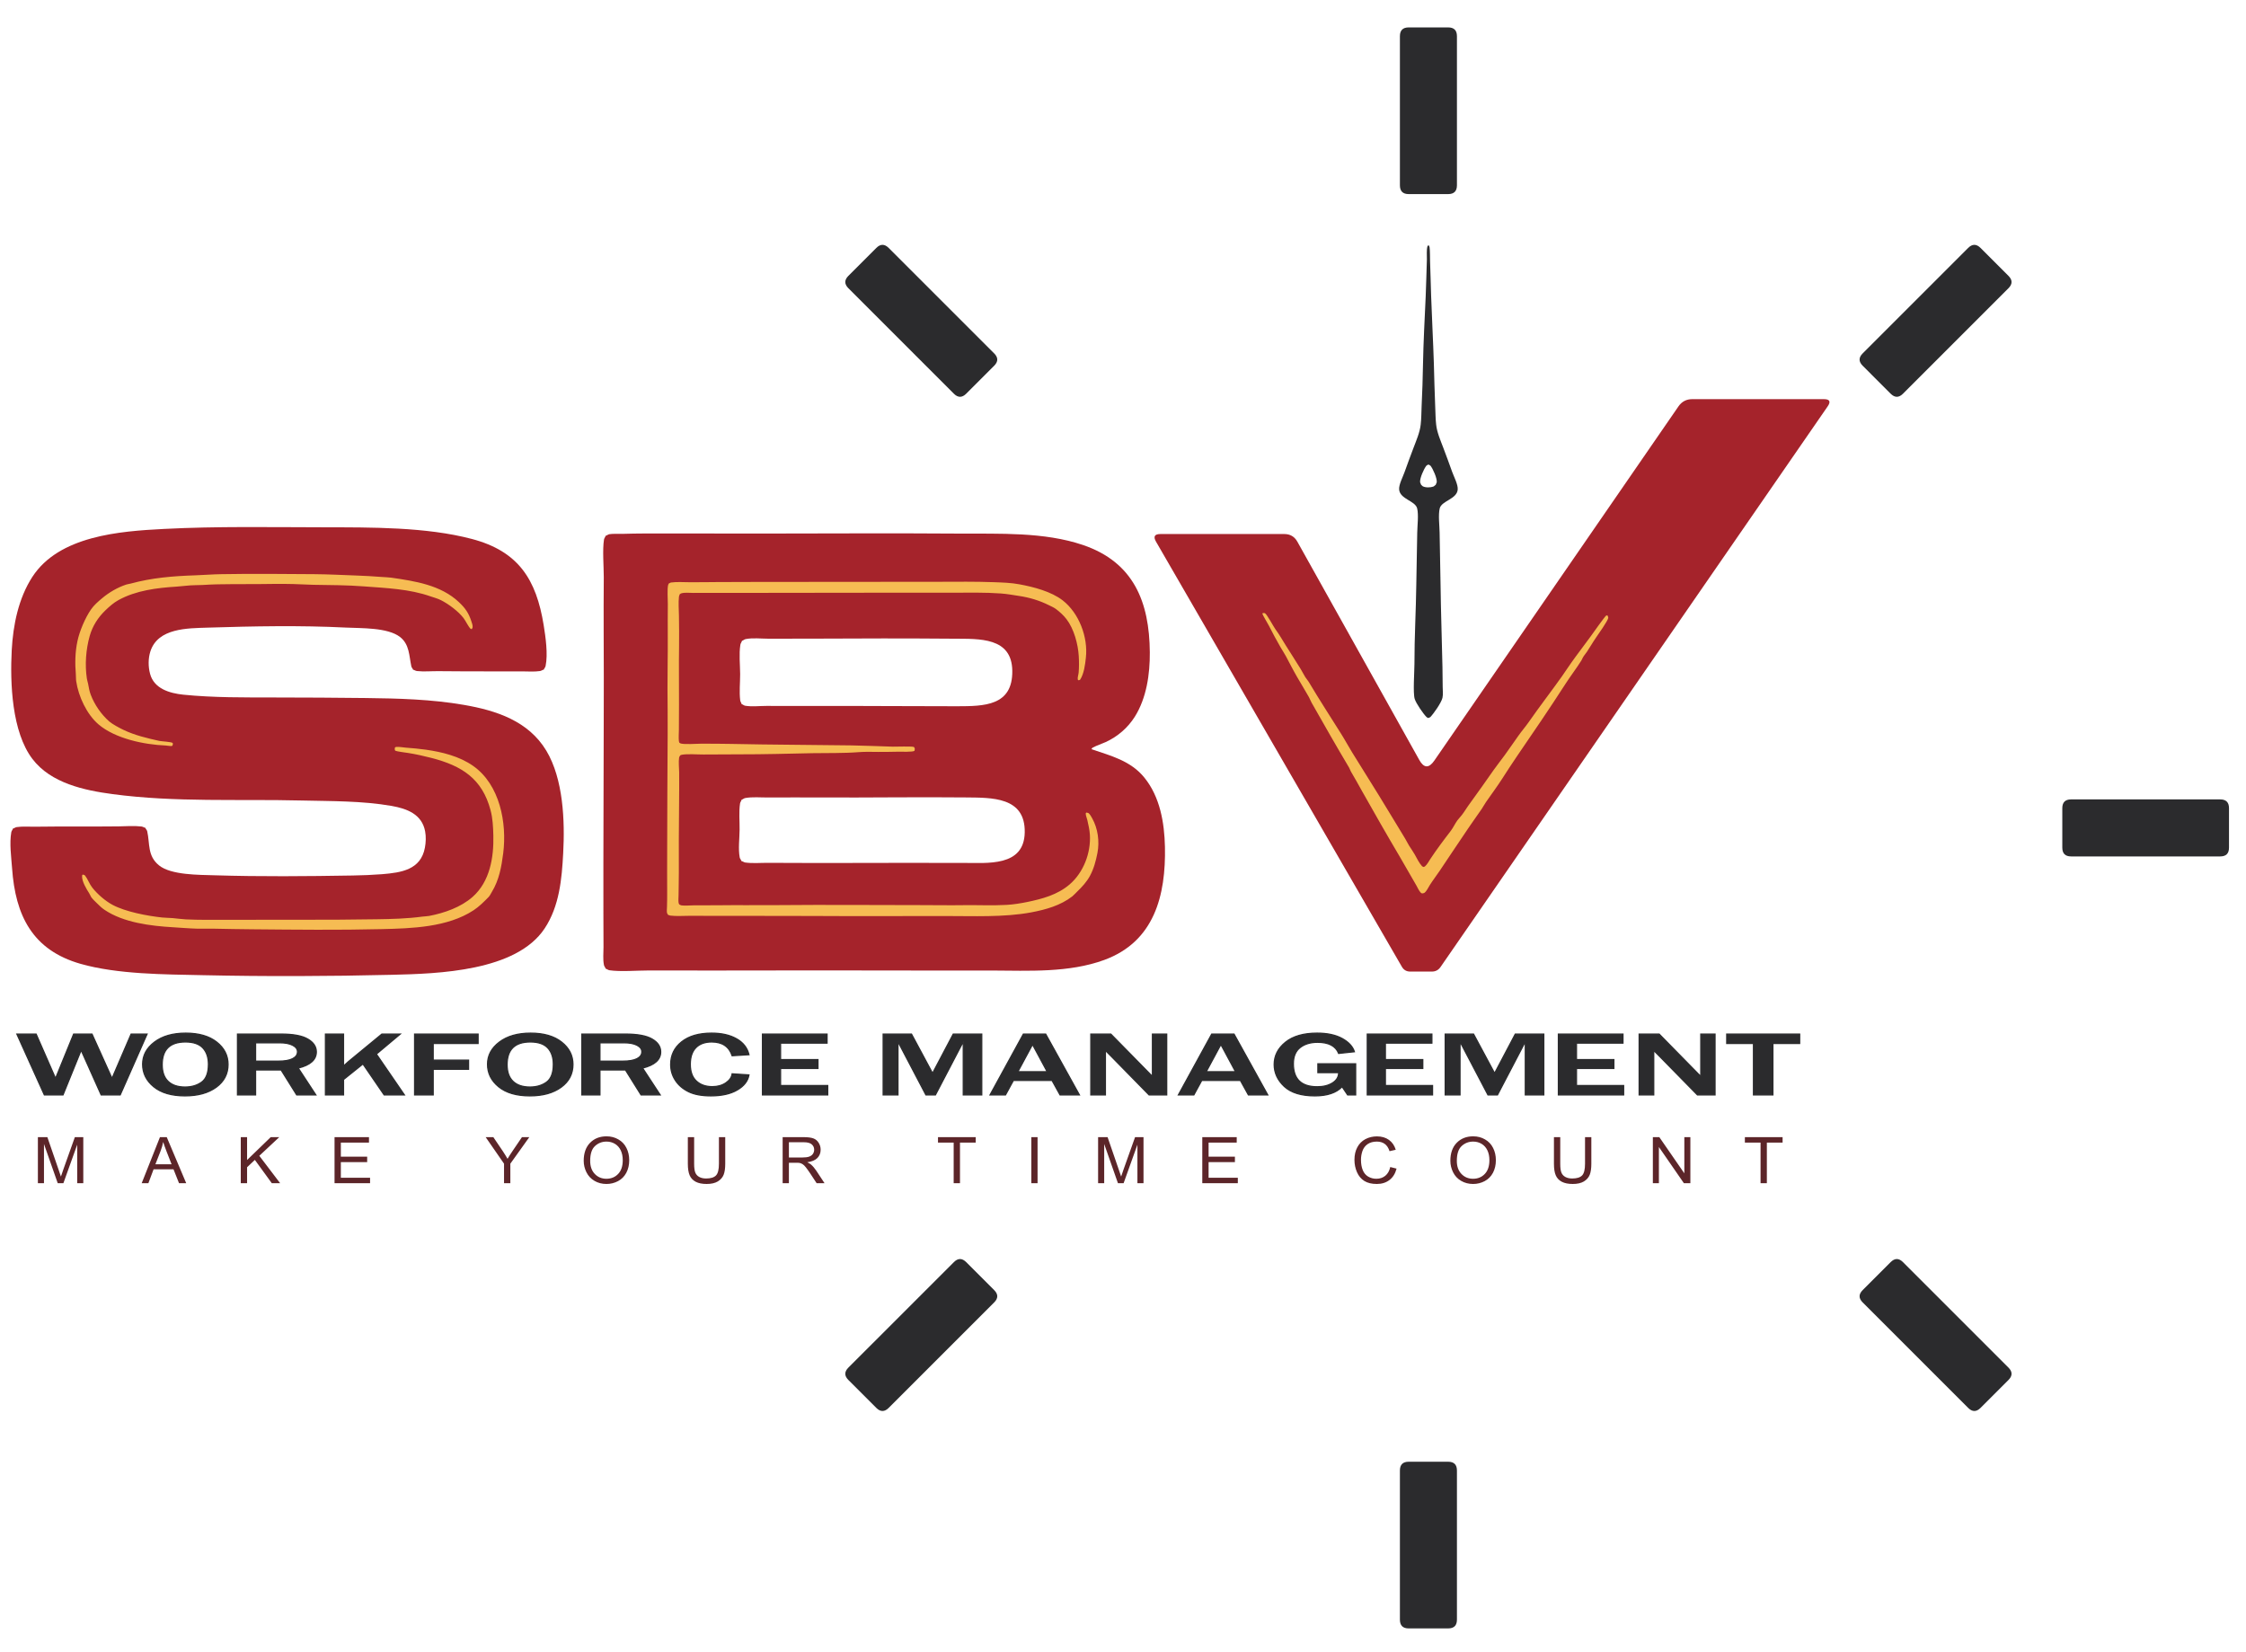
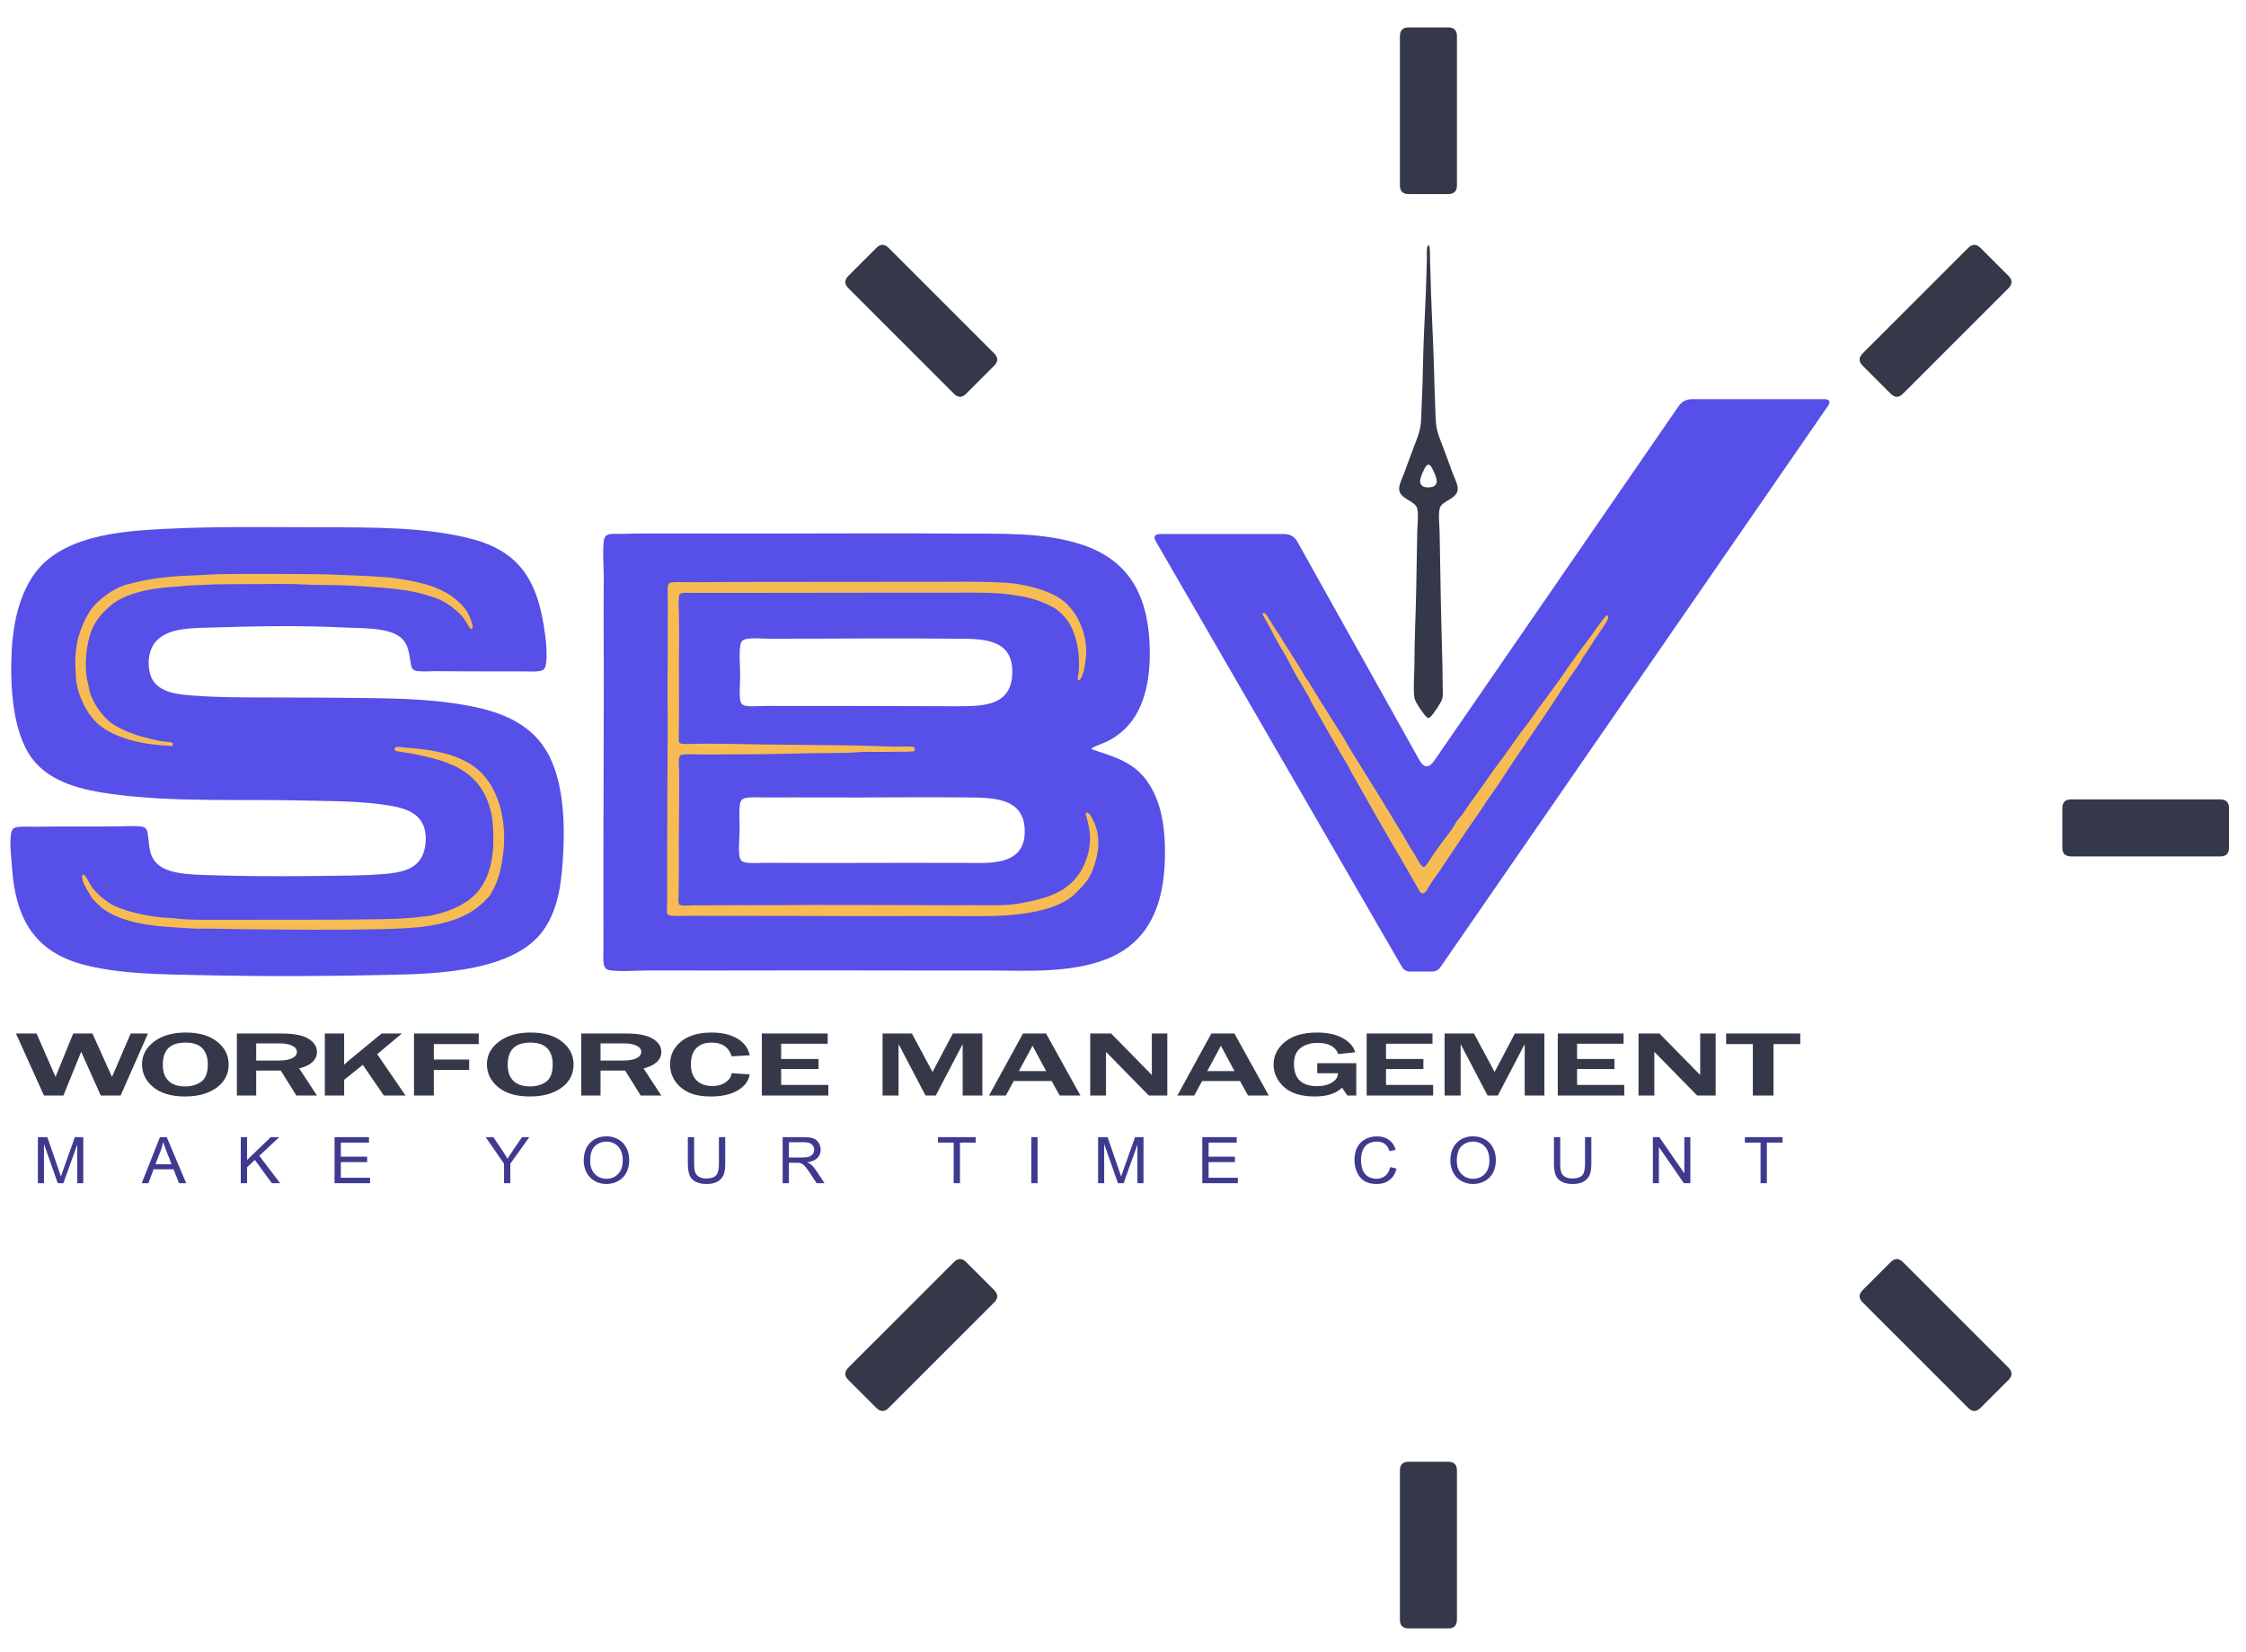
<svg xmlns="http://www.w3.org/2000/svg" viewBox="0 0 4096 3013" width="4096" height="3013" role="img" aria-label="SBV Workforce Management — Make Your Time Count">
-   <g id="clock-ticks" fill="#2B2B2D" fill-rule="evenodd">
+   <g id="clock-ticks" fill="#353849" fill-rule="evenodd">
    <path d="M2641,50L2569,50Q2553,50 2553,66L2553,338Q2553,354 2569,354L2641,354Q2657,354 2657,338L2657,66Q2657,50 2641,50Z" />
    <path d="M3662.8,503.1L3611.9,452.2Q3600.6,440.9 3589.3,452.2L3397,644.5Q3385.6,655.8 3397,667.1L3447.9,718Q3459.2,729.4 3470.5,718L3662.8,525.7Q3674.1,514.4 3662.8,503.1Z" />
    <path d="M4065,1546L4065,1474Q4065,1458 4049,1458L3777,1458Q3761,1458 3761,1474L3761,1546Q3761,1562 3777,1562L4049,1562Q4065,1562 4065,1546Z" />
    <path d="M3611.9,2567.8L3662.8,2516.9Q3674.1,2505.6 3662.8,2494.3L3470.5,2302Q3459.2,2290.6 3447.9,2302L3397,2352.9Q3385.6,2364.2 3397,2375.5L3589.3,2567.8Q3600.6,2579.1 3611.9,2567.8Z" />
    <path d="M2569,2970L2641,2970Q2657,2970 2657,2954L2657,2682Q2657,2666 2641,2666L2569,2666Q2553,2666 2553,2682L2553,2954Q2553,2970 2569,2970Z" />
    <path d="M1547.2,2516.9L1598.1,2567.8Q1609.4,2579.1 1620.7,2567.8L1813,2375.5Q1824.4,2364.2 1813,2352.9L1762.1,2302Q1750.8,2290.6 1739.5,2302L1547.2,2494.3Q1535.9,2505.6 1547.2,2516.9Z" />
    <path d="M1598.1,452.2L1547.2,503.1Q1535.9,514.4 1547.2,525.7L1739.5,718Q1750.8,729.4 1762.1,718L1813,667.1Q1824.4,655.8 1813,644.5L1620.7,452.2Q1609.4,440.9 1598.1,452.2Z" />
  </g>
-   <g id="clock-hand" fill="#2B2B2D" fill-rule="evenodd">
+   <g id="clock-hand" fill="#353849" fill-rule="evenodd">
    <path d="M2604.3,1309.6C2603.6,1308.8 2602.4,1308.6 2601.6,1307.9C2595.4,1301.6 2582.6,1283.1 2580,1274.8C2576.6,1264.2 2579.5,1224.7 2579.5,1211C2579.4,1162.4 2582.3,1113.8 2582.9,1065.2C2583.3,1033.9 2584.2,1002.6 2584.6,971.3C2584.8,958.5 2587.3,939.3 2584.5,927.4C2581.2,913.3 2553.3,910.6 2551.6,893C2550.7,884.1 2558.5,869.6 2561.5,861C2566.8,846 2572.4,831.1 2578,816.3C2583,803 2589.3,788.7 2590.9,774.5C2592.2,763.3 2592.1,751.8 2592.6,740.6C2593.9,715.3 2594.6,690 2595.1,664.7C2595.9,623.4 2598.1,582.1 2600,540.9C2601.1,518.3 2601.3,495.6 2602.2,473C2602.4,465.5 2601.3,456.5 2603.2,449.3C2603.5,448.2 2605.3,447.3 2605.4,447.1C2605.6,448.2 2606.9,449.4 2607.1,451C2608.1,459.4 2607.7,468.3 2608,476.8C2608.8,497.5 2609.2,518.1 2609.9,538.8C2611.3,580 2613.6,621.2 2614.9,662.5C2615.7,689.2 2616.2,715.8 2617.4,742.5C2617.9,753 2617.9,763.9 2619.1,774.4C2620.6,788.6 2626.9,802.9 2631.9,816.1C2637.5,831 2643.1,845.9 2648.4,860.9C2651.5,869.5 2659.2,883.9 2658.4,892.9C2656.9,910.5 2629,913.3 2625.6,927.2C2622.7,939.1 2625.2,958.5 2625.4,971.1C2625.8,1002.4 2626.7,1033.8 2627.1,1065.1C2627.7,1115.7 2629.6,1166.3 2630.6,1216.9C2630.8,1228.9 2630.9,1240.9 2631,1252.9C2631.1,1259.4 2632,1266.4 2630.6,1272.8C2628.7,1281.4 2614.8,1301.3 2608.5,1307.8C2607.2,1309.1 2605.3,1308.8 2604.3,1309.6Z M2618.3,884.4C2618.5,882.7 2620,881 2620.2,879.1C2620.7,871.8 2613.4,855.5 2609,849.7C2607.9,848.2 2605.9,848.1 2605,847.1C2604.1,848.1 2602.1,848.2 2601,849.7C2596.6,855.5 2589.3,871.8 2589.8,879.1C2590,881.1 2591.5,882.7 2591.7,884.4C2592.9,884.8 2593.4,886.2 2594.5,886.8C2599.4,889.6 2608.5,889.4 2613.8,887.5C2615.7,886.9 2616.7,885 2618.3,884.4Z" />
  </g>
-   <g id="letters" fill="#A5232B" fill-rule="evenodd">
+   <g id="letters" fill="#564FE8" fill-rule="evenodd">
    <path d="M23.6,1511.2C25.9,1510.7 27.9,1508.9 30.5,1508.5C41.2,1506.9 52.5,1508 63.3,1507.8C91.2,1507.4 119.2,1507.4 147.1,1507.4C170.1,1507.4 193.1,1507.5 216.1,1507.2C229.8,1507 244.2,1505.8 257.9,1507.4C260.6,1507.7 262.7,1509.4 265,1509.8C265.7,1511.9 267.9,1513.6 268.5,1516.2C273.6,1539.2 268.6,1561 290.1,1578.4C312.1,1596.2 363.3,1595.5 391.2,1596.4C474.9,1599 559.3,1598.2 643,1596.8C661,1596.5 679,1595.8 696.9,1594.4C731.7,1591.5 767.4,1586.5 774.9,1546C776.7,1536.3 777.1,1525.9 775.3,1516.3C769.5,1485 742.3,1474.9 714.3,1469.9C660.3,1460.5 604.5,1461.3 549.9,1460C435.1,1457.2 319.7,1463.6 205.6,1448.4C153.6,1441.5 92.9,1428.5 59.2,1384.3C21.5,1334.9 18.2,1245.7 21.4,1185.5C23.9,1139.7 33.7,1091.3 58.9,1052.3C107.6,977.2 218.1,968.8 299.1,964.7C395.7,959.7 493.1,961.6 589.8,961.7C676.6,961.9 776.8,960.9 860.6,983C945.7,1005.5 978,1056.9 991.5,1140.2C995,1161.9 999.5,1193.1 995,1214.6C994.5,1217.2 992.4,1219 991.8,1221.2C989.5,1221.6 987.4,1223.5 984.8,1223.9C974.2,1225.5 962.8,1224.5 952.1,1224.5C931.1,1224.5 910.1,1224.4 889.1,1224.5C859.1,1224.6 829.1,1224.3 799.1,1224.1C786.3,1224 773,1225.3 760.4,1223.9C757.7,1223.6 755.6,1221.8 753.3,1221.4C752.7,1219.3 750.6,1217.7 750.1,1215.1C746,1195.8 746.8,1175.3 729.6,1161.8C707,1144.2 658.7,1146 630.8,1144.6C547.2,1140.4 462.7,1142.1 379.1,1144.7C341.9,1145.9 288.2,1145.3 274.3,1187.9C270.1,1200.9 270.2,1215.9 273.7,1229C280.9,1256.1 309.3,1264.4 334.3,1267C389.8,1272.6 446.2,1272 502,1272.1C557,1272.3 611.9,1272.3 666.9,1273.1C726.6,1273.8 787,1275.4 845.9,1285.6C905.2,1295.8 963.8,1315 996.4,1369.3C1027.3,1420.9 1030.3,1497.2 1027.1,1555.8C1024.6,1603.2 1020.2,1652.6 993.3,1693.3C941.5,1771.6 799.4,1775.9 714.9,1777.9C600,1780.7 485,1781.1 370.1,1778.6C299.8,1777.1 214.4,1777.1 146.9,1757.9C59,1732.8 28,1669.6 22,1583.3C20.5,1562.4 17,1538.5 20.6,1517.8C21.1,1515.2 23.1,1513.4 23.6,1511.2Z" />
    <path d="M1104.6,1766.8C1104,1764.5 1101.9,1762.7 1101.4,1760C1099.3,1749.6 1100.6,1738 1100.6,1727.4C1100.6,1707.4 1100.5,1687.4 1100.4,1667.4C1100.1,1604.5 1100.6,1541.5 1100.6,1478.5C1100.6,1370.6 1101.6,1262.6 1100.9,1154.7C1100.6,1120.7 1101,1086.8 1101.1,1052.8C1101.1,1033 1098.5,1002.6 1101.5,984.1C1101.9,981.5 1103.9,979.6 1104.4,977.3C1106.7,976.8 1108.6,974.8 1111.2,974.3C1118.9,973.1 1127.1,974 1134.8,973.7C1161.8,972.8 1188.8,973 1215.7,973C1278.6,973.1 1341.6,973.2 1404.5,973.1C1519.3,972.9 1634.2,972.4 1749.1,973.2C1822.7,973.7 1904.2,970 1974.7,993.9C2067.5,1025.3 2096.2,1098 2096.9,1189.7C2097.2,1229.3 2091,1272.9 2069.6,1307.1C2056.8,1327.4 2038.3,1343.4 2016.5,1353.4C2008.8,1356.9 2000.4,1359.5 1992.8,1363.5C1991.6,1364.1 1990.8,1366.2 1990.4,1366.4C2025.9,1378.5 2062.2,1387.5 2087.1,1418.4C2115.6,1453.6 2123.5,1500.6 2124.5,1544.6C2126.3,1633.2 2105.2,1717.4 2013.6,1750.9C1949.2,1774.4 1876.5,1770.4 1809,1770.1C1767.1,1770 1725.2,1770.2 1683.3,1770.1C1556.5,1769.7 1429.7,1769.9 1302.9,1770.1C1263,1770.1 1223,1770.1 1183,1770C1162.1,1770 1131.2,1772.6 1111.4,1769.6C1108.8,1769.2 1106.8,1767.2 1104.6,1766.8Z M1353.1,1168.8C1352.6,1171.2 1350.6,1173.2 1350.2,1175.9C1347.5,1193 1349.7,1212.2 1349.8,1229.6C1349.8,1245.2 1348,1261.8 1349.9,1277.3C1350.2,1279.9 1352.1,1281.9 1352.5,1284.2C1354.7,1284.7 1356.5,1286.8 1359.1,1287.2C1371.5,1289.2 1385.2,1287.5 1397.7,1287.5C1429.7,1287.5 1461.7,1287.7 1493.7,1287.6C1577.6,1287.3 1661.5,1288.2 1745.4,1288.1C1794.7,1288 1847,1287.7 1846.1,1223.4C1845.3,1161.9 1785.8,1165.3 1740.1,1164.9C1654.2,1164.2 1568.3,1164.3 1482.4,1164.8C1455.4,1164.9 1428.4,1165 1401.5,1164.9C1388.1,1164.9 1373,1163 1359.8,1165.6C1357.2,1166.1 1355.4,1168.3 1353.1,1168.8Z M1352.4,1458.6C1351.9,1460.9 1350,1462.9 1349.6,1465.5C1347.3,1481 1349,1497.6 1348.8,1513.2C1348.7,1529.4 1346.1,1547.8 1349,1563.8C1349.5,1566.4 1351.6,1568.2 1352.1,1570.4C1354.5,1570.8 1356.5,1572.7 1359.1,1573.1C1372.7,1575 1387.3,1573.6 1400.9,1573.7C1431.9,1573.9 1462.9,1574 1493.9,1574C1581,1573.9 1668,1573.6 1755.1,1573.8C1800.6,1573.8 1867.7,1581.4 1868.8,1518.1C1869.9,1453 1808.8,1454.9 1760.6,1454.4C1673.6,1453.5 1586.7,1454.9 1499.7,1454.5C1466.7,1454.4 1433.7,1454.3 1400.7,1454.5C1387.2,1454.6 1372.4,1453.1 1359.1,1455.5C1356.4,1456 1354.6,1458.1 1352.4,1458.6Z" />
    <path d="M2116.2,974L2342.2,974Q2358.2,974 2366,988L2588.3,1386Q2600.9,1408.7 2615.7,1387.3L3061,741.2Q3070.1,728 3086.1,728L3326.2,728Q3342.2,728 3333.1,741.2L2627,1763.8Q2621.3,1772 2611.3,1772L2571.7,1772Q2561.7,1772 2556.6,1763.3L2108.2,987.9Q2100.2,974 2116.2,974Z" />
  </g>
  <g id="inline" fill="#F6BC53" fill-rule="evenodd">
    <path d="M314.4,1360.2C313.5,1360.2 312.7,1360.7 311.8,1360.7C308.6,1360.7 305.5,1359.9 302.3,1359.7C263.2,1358.2 210.2,1347.2 179.8,1321.3C158.3,1303 143.1,1270.3 139,1242.6C138.3,1238.4 138.7,1234 138.3,1229.8C136.6,1209.7 137,1189.2 141.2,1169.5C145,1151.2 155.4,1126.8 166,1111.5C171.3,1103.8 178.9,1097.2 186.1,1091.2C198.6,1080.6 214.4,1071.4 230.1,1066.2C232.6,1065.3 235.3,1065.2 237.8,1064.5C277.3,1053.7 315.3,1050.7 356.1,1049.3C372.1,1048.8 388,1047.4 403.9,1047.2C460.4,1046.2 516.8,1046.8 573.2,1047.2C598.3,1047.4 623.2,1048.7 648.3,1049.6C664.3,1050.1 680.2,1051.1 696.2,1052.3C702,1052.8 707.9,1052.8 713.7,1053.6C756.9,1059.9 804,1067 837,1098.3C848.6,1109.2 854.8,1118.2 859.7,1133.4C860.8,1137 862.2,1140.2 861.9,1144C861.8,1145.4 860.5,1146.6 860.4,1147.5C859.9,1147 858.8,1147.4 858.3,1146.9C854.2,1143.2 849.2,1132.2 845.3,1127.2C835.7,1114.8 818.4,1101.9 804.5,1094.8C798.3,1091.6 791.8,1090 785.2,1087.7C746.4,1074.1 704.7,1072.6 664,1069.5C633.2,1067.1 602.2,1067.1 571.3,1066.6C559.1,1066.3 546.9,1065.6 534.6,1065.2C513.3,1064.7 491.9,1065 470.7,1065.3C455.2,1065.6 439.7,1065.1 424.3,1065.4C410.5,1065.7 396.5,1065.5 382.8,1066.2C373.7,1066.7 364.7,1067.3 355.6,1067.3C344.3,1067.4 333.4,1069.2 322.2,1069.9C286,1072.2 248.2,1076.8 216,1094.5C207.1,1099.4 199.5,1106.2 192.3,1113.1C178.7,1126.2 168.8,1141.6 163.6,1159.9C156.7,1184.4 154.6,1212.3 158.4,1237.5C158.8,1240.7 160,1243.6 160.6,1246.8C161.8,1253.4 163,1260.5 165.4,1266.9C172.3,1285.2 184.6,1303 199.3,1315.9C205.1,1320.9 218.1,1327.8 225.2,1331.2C245.9,1341.1 268.2,1346.3 290.5,1351.3C294.3,1352.1 313.5,1353.1 314.8,1355.1C316.2,1357.3 314.2,1359.5 314.4,1360.2Z M1218.1,1668.4C1217.8,1667.1 1216.5,1666 1216.3,1664.4C1215.8,1660.8 1216.4,1656.9 1216.4,1653.3C1216.6,1644.7 1216.8,1636.2 1216.7,1627.7C1216.5,1603.2 1216.7,1578.7 1216.7,1554.2C1216.8,1482.3 1217.2,1410.3 1217.6,1338.4C1217.8,1310.7 1217.4,1282.9 1217.3,1255.2C1217.2,1224.3 1218,1193.4 1217.8,1162.5C1217.7,1142.2 1217.7,1122 1217.9,1101.7C1218,1092.7 1216.5,1074.6 1218.5,1066.7C1218.7,1065.7 1219.6,1065 1219.8,1064.1C1221.2,1063.8 1222.3,1062.6 1223.9,1062.4C1234.8,1060.9 1246.5,1061.9 1257.5,1061.9C1274.5,1062 1291.5,1061.7 1308.6,1061.6C1365.6,1061.2 1422.6,1061.4 1479.6,1061.3C1557.4,1061.3 1635.1,1061.3 1712.8,1061.1C1745.9,1061 1778.8,1060.6 1811.8,1061.8C1827.6,1062.4 1844,1062.8 1859.6,1065.8C1885.1,1070.5 1917.3,1078.9 1938,1095C1967.9,1118.2 1984.5,1162.3 1980.3,1199.5C1979,1211.9 1976.9,1228.4 1970.1,1239.2C1969.2,1240.7 1967.5,1240.2 1966.9,1240.9C1966.8,1240.2 1965.6,1240 1965.5,1239.3C1964.9,1235.4 1966.7,1230.8 1967.1,1226.9C1968,1217 1967.9,1206.4 1967.3,1196.5C1966,1174.6 1958.5,1146.9 1945,1129.3C1939.6,1122.2 1932.6,1115.9 1925.5,1110.6C1921.6,1107.8 1917.1,1105.9 1912.9,1103.8C1895.7,1095.2 1877.4,1089.7 1858.4,1086.9C1847.4,1085.2 1836.3,1083.2 1825.2,1082.4C1796.5,1080.3 1767.6,1081 1738.9,1081C1623.9,1081.2 1508.9,1080.9 1393.8,1081.3C1362.4,1081.4 1330.9,1081.4 1299.5,1081.3C1287.8,1081.2 1276,1081.3 1264.3,1081.4C1257.4,1081.4 1248.7,1080.2 1242.1,1082.3C1241.1,1082.5 1240.6,1083.6 1239.6,1083.8C1239.4,1085.2 1238.4,1086.5 1238.2,1088.1C1237,1099.6 1238,1111.7 1238.2,1123.2C1238.4,1141.9 1238.7,1160.6 1238.4,1179.2C1237.8,1214.4 1238.5,1249.6 1238.3,1284.7C1238.3,1300.2 1238.2,1315.6 1238.1,1331.1C1238,1337.9 1237.4,1345.1 1238.1,1351.9C1238.2,1352.8 1238.9,1353.6 1238.9,1354.6C1239.8,1354.8 1240.4,1355.7 1241.3,1356C1249.3,1358.1 1268.8,1356.4 1278,1356.4C1296.7,1356.4 1315.3,1356.4 1334,1356.8C1407,1358.4 1480,1358.4 1553,1359.5C1578,1359.9 1603,1361.1 1628.1,1361.8C1635.4,1362 1661.2,1360.8 1666.3,1362.3C1668.1,1362.9 1667.5,1364.9 1668.4,1365.3C1667.7,1366 1668.6,1368.3 1667.6,1369.4C1665.4,1371.8 1642.4,1371 1638,1371C1625.7,1371.2 1613.5,1371.5 1601.2,1371.4C1589.5,1371.3 1577.7,1370.9 1566,1371.8C1538,1374 1509.5,1373.2 1481.4,1373.7C1437.1,1374.6 1392.9,1375.9 1348.7,1375.8C1326.8,1375.8 1305,1375.9 1283.1,1376.1C1271.4,1376.2 1254.2,1374.6 1243.2,1376.6C1242.2,1376.8 1241.4,1377.5 1240.4,1377.7C1240.1,1379 1238.8,1379.9 1238.5,1381.6C1237.2,1390.4 1238.5,1399.9 1238.6,1408.7C1238.7,1429.5 1238.6,1450.3 1238.4,1471.1C1238,1511.1 1237.8,1551.1 1238,1591C1238,1604.9 1237.6,1618.7 1237.5,1632.6C1237.5,1637.3 1236.8,1642.3 1237.6,1646.9C1237.7,1647.9 1238.6,1648.6 1238.7,1649.6C1240,1649.9 1241.2,1651.1 1242.8,1651.3C1250,1652.2 1257.9,1651.2 1265.1,1651.2C1279,1651.1 1292.8,1651.2 1306.6,1651.1C1344.4,1650.6 1382.2,1651.2 1420.1,1650.8C1506.9,1650 1593.7,1650.8 1680.6,1650.8C1706.1,1650.8 1731.7,1651.3 1757.3,1650.9C1783.4,1650.5 1809.5,1651.9 1835.6,1650.4C1848.3,1649.7 1861,1647.6 1873.4,1645.1C1901,1639.4 1928.5,1632 1950.5,1613.2C1976,1591.4 1989.7,1555.4 1987.6,1522.2C1987,1513.3 1984.9,1504.1 1982.9,1495.5C1982.1,1491.9 1980.4,1488.4 1980.1,1484.8C1980,1483.9 1980,1483 1980.6,1482.4C1980.9,1482.1 1981.7,1482.3 1981.7,1481.9C1982.6,1482.6 1984.4,1482.3 1985.6,1483.4C1988.2,1485.8 1990.1,1489.5 1991.8,1492.5C2002.3,1511.2 2005.4,1534.7 2001.4,1555.6C1998.5,1570.4 1994.8,1584.4 1987.6,1597.7C1981.8,1608.4 1973.3,1617.6 1964.7,1625.9C1961.6,1628.8 1958.9,1632.1 1955.6,1634.8C1933.9,1651.6 1907.2,1659 1880.8,1664C1830.9,1673.4 1773.7,1670.6 1722.9,1670.7C1641.8,1670.7 1560.8,1671.1 1479.8,1670.6C1422.7,1670.3 1365.7,1670.6 1308.6,1670.4C1291.6,1670.4 1274.5,1670.4 1257.5,1670.3C1246,1670.3 1233.7,1671.3 1222.3,1669.9C1220.7,1669.7 1219.5,1668.7 1218.1,1668.4Z M2593.5,1629.6C2592.9,1628.9 2591.7,1628.9 2591.1,1628.2C2587.5,1624.5 2585.4,1619 2582.8,1614.6C2572.6,1597.4 2563,1579.8 2552.8,1562.6C2529.4,1523.1 2506.6,1483.1 2484,1443C2477.3,1431 2470.6,1418.9 2463.6,1407.1C2462.3,1404.8 2461.6,1402.2 2460.3,1400C2437,1360.8 2414.4,1321.2 2391.9,1281.5C2390.1,1278.3 2388.9,1274.7 2387.1,1271.5C2380.1,1259 2372.5,1246.9 2365.4,1234.5C2358.2,1222.1 2351.8,1209.3 2345,1196.7C2342,1191 2338.3,1185.8 2335.2,1180.3C2327.9,1167.5 2320.7,1154.4 2314.1,1141.2C2312.4,1137.9 2302.5,1121.4 2302.2,1119.4C2302.1,1118.8 2303.3,1118.5 2303.2,1117.9C2304.1,1118.5 2305.9,1117.7 2307.2,1118.7C2311.2,1121.6 2322,1142.1 2326,1147.7C2332.9,1157.1 2338.6,1167 2344.7,1176.9C2353.7,1191.2 2362.9,1205.4 2371.8,1219.8C2374.8,1224.8 2377.4,1230 2380.4,1234.9C2382.7,1238.5 2385.6,1241.6 2387.7,1245.3C2406.3,1276.7 2426.3,1307.2 2445.6,1338.1C2452.7,1349.3 2458.9,1361 2465.9,1372.3C2482.1,1398.3 2498.3,1424.2 2514.4,1450.3C2530.7,1476.8 2546.7,1503.5 2562.9,1530.1C2565.3,1534.2 2567.4,1538.5 2569.9,1542.6C2573.2,1547.9 2577,1553 2580.1,1558.6C2584,1565.6 2588,1574 2593.5,1580C2594.1,1580.6 2595.3,1580.6 2595.9,1581.3C2596.5,1580.7 2597.7,1581 2598.4,1580.4C2602.7,1576.9 2605.6,1571.1 2608.6,1566.5C2614.4,1557.7 2620.6,1549 2626.8,1540.5C2633,1531.9 2639.6,1523.6 2645.9,1515.2C2650.3,1509.3 2653.4,1502.4 2657.7,1496.4C2660.2,1493 2663.2,1490.1 2665.8,1486.7C2671,1480 2675.2,1472.6 2680.3,1465.8C2695.3,1445.4 2709.7,1424.6 2724.3,1403.9C2730.7,1394.8 2737.7,1386.2 2744.2,1377.2C2752.6,1365.7 2760.5,1353.9 2768.8,1342.3C2774.9,1333.6 2781.8,1325.7 2787.9,1317C2807.5,1288.8 2828.5,1261.7 2848.4,1233.7C2854.2,1225.5 2859.6,1217 2865.4,1208.9C2876.9,1192.5 2889.4,1176.7 2901.1,1160.4C2904.9,1155.2 2926.4,1124.5 2929.3,1122.6C2929.9,1122.2 2930.9,1122.8 2931.5,1122.3C2931.6,1123.7 2933.3,1124.8 2932.9,1127.3C2931.9,1132.6 2914.4,1157.5 2910.3,1163.4C2904.6,1171.6 2899.7,1180.4 2894.1,1188.7C2891.8,1192.2 2888.9,1195.3 2886.8,1199C2885.7,1200.8 2885.1,1202.8 2884,1204.6C2874.7,1219.3 2864,1233.2 2854.6,1247.8C2826.3,1291.8 2796.8,1335 2767.2,1378.2C2757.6,1392.1 2748.5,1406.4 2739.3,1420.6C2730.2,1434.7 2720.1,1448.3 2710.5,1462.1C2707.5,1466.4 2705,1471.2 2702.1,1475.5C2694.1,1487.4 2685.5,1498.8 2677.6,1510.7C2660.4,1536.7 2642.6,1562.2 2625.5,1588.3C2619.7,1597.1 2613.1,1605.3 2607.5,1614.3C2604.7,1618.7 2601.9,1625.2 2597.7,1628.4C2596.4,1629.4 2594.5,1629 2593.5,1629.6Z M151.6,1595C152.4,1595.9 154.1,1595.6 155.1,1596.9C160.2,1603.5 162.9,1611.9 168,1618.5C177.2,1630.4 191.9,1643.2 205.2,1650.3C229.1,1663.1 268.7,1670.5 295.8,1673.4C302.2,1674 308.6,1674 315,1674.5C323,1675.2 330.8,1676.4 338.8,1676.8C363.2,1678 387.8,1677.6 412.2,1677.6C456.5,1677.7 500.7,1677.4 544.9,1677.5C592.4,1677.7 639.8,1677.3 687.2,1676.6C715,1676.2 742.5,1675.5 770,1671.8C774.2,1671.2 778.6,1671.3 782.7,1670.5C810.5,1665.2 840.4,1654.7 861.8,1635.9C893.5,1607.9 900.7,1563.6 899.7,1523.5C899.3,1508.2 898.6,1492.5 894.6,1477.6C879.3,1420 842.1,1396.7 787,1382.4C773.2,1378.9 758.9,1375.6 744.9,1373.4C740.8,1372.7 724.1,1370.7 721.5,1369.4C718.8,1368 720.6,1365.5 719.8,1364.5C720.1,1364.4 720.4,1362.5 722.5,1362.3C728.2,1361.8 734.3,1363.2 739.9,1363.6C752.2,1364.5 764.3,1365.6 776.5,1367.3C806.5,1371.6 837.8,1379.3 863,1397C911.5,1431.2 924.7,1500.6 917.7,1556.2C914.5,1581.2 910.2,1605.1 896.9,1626.9C895,1630.1 893.5,1633.5 890.9,1636.2C882.5,1644.8 873.6,1653.7 863.5,1660.3C816.1,1691.4 750.7,1693.3 695.8,1694.6C617.5,1696.5 539.1,1695.6 460.8,1694.9C437.4,1694.6 414,1694.4 390.7,1693.8C380.6,1693.6 370.5,1694.1 360.4,1693.8C345.5,1693.4 330.6,1692.1 315.8,1691.2C274.7,1688.8 225.2,1682.8 190.5,1659.3C185.2,1655.8 180.7,1651.2 176.2,1646.8C172.8,1643.5 169.2,1640.1 166.4,1636.3C164.9,1634.1 164.2,1631.5 162.7,1629.3C157.7,1621.5 149.1,1607.4 149.7,1597.7C149.7,1596.9 149.8,1596 150.5,1595.4C150.9,1595.2 151.6,1595.4 151.6,1595Z" />
  </g>
-   <g id="wordmark" fill="#2B2B2D" fill-rule="evenodd" stroke="#2B2B2D" stroke-width="2.2" stroke-linejoin="miter">
+   <g id="wordmark" fill="#353849" fill-rule="evenodd" stroke="#353849" stroke-width="2.2" stroke-linejoin="miter">
    <path d="M268.2,1886L219.2,1997L184.5,1997L148,1915.4L114.9,1997L80.9,1997L30.8,1886L65.9,1886L101.3,1966.9L134.3,1886L167.8,1886L204.3,1966.9L239.1,1886Z M337.3,1998.7Q300.7,1998.7 280.4,1982.1Q260.1,1965.5 260.1,1941.1Q260.1,1916.9 281.7,1900.6Q303.3,1884.3 338.7,1884.3Q374.5,1884.3 395.2,1900.6Q415.9,1916.9 415.9,1941.4Q415.9,1967.1 394.4,1982.9Q372.8,1998.7 337.3,1998.7ZM337.5,1982.6Q355.4,1982.6 367.7,1973.7Q380.1,1964.7 380.1,1941.2Q380.1,1922.1 369.9,1911.2Q359.7,1900.4 338.2,1900.4Q295.8,1900.4 295.8,1941.8Q295.8,1961.9 306.6,1972.2Q317.4,1982.6 337.5,1982.6Z M576,1997L541.1,1997L512.6,1951.4L466.1,1951.4L466.1,1997L433.1,1997L433.1,1886L512.6,1886Q545.8,1886 561.3,1895.1Q576.9,1904.1 576.9,1918.5Q576.9,1939.9 543.9,1948ZM466.1,1935.4L507.2,1935.4Q525.1,1935.4 533.8,1930.8Q542.5,1926.3 542.5,1918.3Q542.5,1911 533.9,1906.5Q525.3,1901.9 509.9,1901.9L466.1,1901.9Z M737.5,1997L700.6,1997L661.9,1940.5L626.5,1968.9L626.5,1997L593.5,1997L593.5,1886L626.5,1886L626.5,1944.3Q632.8,1938.4 635.6,1936.1L696.4,1886L729.9,1886L686.4,1922.5Z M790,1997L756.1,1997L756.1,1886L871.9,1886L871.9,1903.2L790,1903.2L790,1933.5L854.5,1933.5L854.5,1950.2L790,1950.2Z M966.3,1998.7Q929.7,1998.7 909.4,1982.1Q889.1,1965.5 889.1,1941.1Q889.1,1916.9 910.7,1900.6Q932.3,1884.3 967.7,1884.3Q1003.5,1884.3 1024.2,1900.6Q1044.9,1916.9 1044.9,1941.4Q1044.9,1967.1 1023.4,1982.9Q1001.8,1998.7 966.3,1998.7ZM966.5,1982.6Q984.4,1982.6 996.7,1973.7Q1009.1,1964.7 1009.1,1941.2Q1009.1,1922.1 998.9,1911.2Q988.7,1900.4 967.2,1900.4Q924.8,1900.4 924.8,1941.8Q924.8,1961.9 935.6,1972.2Q946.4,1982.6 966.5,1982.6Z M1204,1997L1169.1,1997L1140.6,1951.4L1094.1,1951.4L1094.1,1997L1061.1,1997L1061.1,1886L1140.6,1886Q1173.8,1886 1189.3,1895.1Q1204.9,1904.1 1204.9,1918.5Q1204.9,1939.9 1171.9,1948ZM1094.1,1935.4L1135.2,1935.4Q1153.1,1935.4 1161.8,1930.8Q1170.5,1926.3 1170.5,1918.3Q1170.5,1911 1161.9,1906.5Q1153.3,1901.9 1137.9,1901.9L1094.1,1901.9Z M1335.2,1958.5L1365.9,1960.5Q1362.9,1977.2 1344.6,1987.9Q1326.3,1998.7 1296.4,1998.7Q1271.3,1998.7 1255.7,1991.1Q1240.1,1983.4 1231.6,1970.3Q1223.1,1957.2 1223.1,1941.5Q1223.1,1916.1 1243,1900.2Q1262.9,1884.3 1297.7,1884.3Q1324.9,1884.3 1343,1894.5Q1361.2,1904.6 1365.9,1923.6L1335.2,1925.5Q1326.8,1900.4 1297.9,1900.4Q1279.4,1900.4 1269.1,1910.8Q1258.9,1921.3 1258.9,1941.1Q1258.9,1961.3 1269.9,1971.6Q1280.9,1981.9 1299,1981.9Q1313.5,1981.9 1323.7,1975Q1333.9,1968.1 1335.2,1958.5Z M1509.5,1997L1390.5,1997L1390.5,1886L1508.3,1886L1508.3,1902.5L1423.5,1902.5L1423.5,1932.6L1491.7,1932.6L1491.7,1948.7L1423.5,1948.7L1423.5,1979.8L1509.5,1979.8Z M1790.4,1997L1756.7,1997L1756.7,1899.8L1705.9,1997L1688.6,1997L1637.6,1899.8L1637.6,1997L1610.6,1997L1610.6,1886L1662.3,1886L1700.7,1957.5L1738.4,1886L1790.4,1886Z M1968.5,1997L1933.2,1997L1918.6,1970.6L1848.1,1970.6L1833.7,1997L1805.5,1997L1866.3,1886L1907,1886ZM1909.7,1954.6L1883,1905L1856.3,1954.6Z M2127.7,1997L2095.6,1997L2026.1,1926.1Q2024.5,1924.5 2020.8,1920.8Q2019.2,1919.2 2015.9,1915.7L2015.9,1997L1989.3,1997L1989.3,1886L2025.8,1886L2090,1951.4Q2090.8,1952.2 2101.7,1963.3L2101.7,1886L2127.7,1886Z M2312,1997L2276.7,1997L2262.1,1970.6L2191.6,1970.6L2177.2,1997L2149,1997L2209.8,1886L2250.5,1886ZM2253.2,1954.6L2226.5,1905L2199.8,1954.6Z M2472.3,1940.2L2472.3,1997L2457.7,1997L2447.6,1982Q2431.6,1998.7 2398.1,1998.7Q2360.6,1998.7 2342.1,1981.5Q2323.7,1964.2 2323.7,1941.5Q2323.7,1917.6 2344.3,1900.9Q2364.9,1884.3 2402,1884.3Q2429.6,1884.3 2447.5,1894Q2465.3,1903.7 2470,1918.2L2441.3,1921.3Q2433.2,1901 2402.8,1901Q2383.3,1901 2371,1910.6Q2358.7,1920.2 2358.7,1940.1Q2358.7,1982.1 2402.2,1982.1Q2419.1,1982.1 2430.2,1975Q2441.3,1968 2441.3,1956.3L2403.4,1956.3L2403.4,1940.2Z M2612.5,1997L2493.5,1997L2493.5,1886L2611.3,1886L2611.3,1902.5L2526.5,1902.5L2526.5,1932.6L2594.7,1932.6L2594.7,1948.7L2526.5,1948.7L2526.5,1979.8L2612.5,1979.8Z M2815.4,1997L2781.7,1997L2781.7,1899.8L2730.9,1997L2713.6,1997L2662.6,1899.8L2662.6,1997L2635.6,1997L2635.6,1886L2687.3,1886L2725.7,1957.5L2763.4,1886L2815.4,1886Z M2961,1997L2842,1997L2842,1886L2959.8,1886L2959.8,1902.5L2875,1902.5L2875,1932.6L2943.2,1932.6L2943.2,1948.7L2875,1948.7L2875,1979.8L2961,1979.8Z M3127.7,1997L3095.6,1997L3026.1,1926.1Q3024.5,1924.5 3020.8,1920.8Q3019.2,1919.2 3015.9,1915.7L3015.9,1997L2989.3,1997L2989.3,1886L3025.8,1886L3090,1951.4Q3090.8,1952.2 3101.7,1963.3L3101.7,1886L3127.7,1886Z M3233.2,1997L3197.8,1997L3197.8,1903.2L3149,1903.2L3149,1886L3282,1886L3282,1903.2L3233.2,1903.2Z" />
  </g>
-   <g id="tagline" fill="#5C2529" fill-rule="evenodd">
+   <g id="tagline" fill="#3F3A8F" fill-rule="evenodd">
    <path d="M69.1,2158L69.1,2074L86.4,2074L106.9,2133.5Q109.8,2141.8 111.1,2145.9Q112.5,2141.3 115.7,2132.4L136.5,2074L151.9,2074L151.9,2158L140.8,2158L140.8,2087.7L115.6,2158L105.3,2158L80.2,2086.5L80.2,2158Z M258.4,2158L291.7,2074L304.1,2074L339.6,2158L326.5,2158L316.4,2132.6L280.1,2132.6L270.6,2158ZM283.4,2123.5L312.9,2123.5L303.8,2100.2Q299.7,2089.6 297.6,2082.8Q296,2090.9 293,2098.9Z M439.1,2158L439.1,2074L450.6,2074L450.6,2115.7L493.7,2074L509.3,2074L472.9,2108L510.9,2158L495.7,2158L464.8,2115.5L450.6,2128.9L450.6,2158Z M610.1,2158L610.1,2074L672.9,2074L672.9,2083.9L621.6,2083.9L621.6,2109.6L669.6,2109.6L669.6,2119.5L621.6,2119.5L621.6,2148.1L674.9,2148.1L674.9,2158Z M919.2,2158L919.2,2122.4L885.7,2074L899.7,2074L916.8,2099.3Q921.5,2106.4 925.6,2113.5Q929.5,2106.9 935.1,2098.7L951.9,2074L965.3,2074L930.7,2122.4L930.7,2158Z M1064.5,2117.1Q1064.5,2096.2 1076.1,2084.3Q1087.7,2072.5 1106.1,2072.5Q1118.1,2072.5 1127.7,2078.1Q1137.4,2083.6 1142.4,2093.6Q1147.5,2103.5 1147.5,2116.1Q1147.5,2128.9 1142.2,2139Q1136.8,2149.1 1127.1,2154.2Q1117.3,2159.4 1106,2159.4Q1093.7,2159.4 1084.1,2153.7Q1074.4,2148 1069.5,2138.1Q1064.5,2128.1 1064.5,2117.1ZM1076.3,2117.3Q1076.3,2132.4 1084.8,2141.2Q1093.2,2149.9 1105.9,2149.9Q1118.9,2149.9 1127.3,2141.1Q1135.7,2132.3 1135.7,2116.1Q1135.7,2105.8 1132.1,2098.2Q1128.5,2090.5 1121.6,2086.3Q1114.7,2082.1 1106.1,2082.1Q1093.9,2082.1 1085.1,2090.2Q1076.3,2098.3 1076.3,2117.3Z M1311.1,2074L1322.6,2074L1322.6,2122.5Q1322.6,2135.2 1319.7,2142.6Q1316.7,2150.1 1309,2154.8Q1301.3,2159.4 1288.7,2159.4Q1276.5,2159.4 1268.8,2155.4Q1261,2151.3 1257.7,2143.6Q1254.4,2135.9 1254.4,2122.5L1254.4,2074L1265.9,2074L1265.9,2122.5Q1265.9,2133.4 1268,2138.6Q1270.1,2143.8 1275.2,2146.6Q1280.3,2149.4 1287.7,2149.4Q1300.4,2149.4 1305.8,2143.8Q1311.1,2138.3 1311.1,2122.5Z M1427.3,2158L1427.3,2074L1465.7,2074Q1477.3,2074 1483.4,2076.3Q1489.4,2078.5 1493,2084.3Q1496.6,2090 1496.6,2096.9Q1496.6,2105.9 1490.7,2112Q1484.7,2118.1 1472.2,2119.8Q1476.7,2121.9 1479.1,2124Q1484.1,2128.4 1488.6,2135.1L1503.7,2158L1489.3,2158L1477.8,2140.5Q1472.8,2133 1469.5,2128.9Q1466.3,2124.9 1463.7,2123.3Q1461.1,2121.7 1458.5,2121.1Q1456.5,2120.7 1452.1,2120.7L1438.7,2120.7L1438.7,2158ZM1438.7,2111.1L1463.4,2111.1Q1471.3,2111.1 1475.7,2109.5Q1480.2,2107.9 1482.5,2104.5Q1484.8,2101 1484.8,2096.9Q1484.8,2091 1480.3,2087.1Q1475.9,2083.3 1466.2,2083.3L1438.7,2083.3Z M1739.2,2158L1739.2,2083.9L1710.6,2083.9L1710.6,2074L1779.4,2074L1779.4,2083.9L1750.7,2083.9L1750.7,2158Z M1880.8,2158L1880.8,2074L1892.2,2074L1892.2,2158Z M2002.6,2158L2002.6,2074L2019.9,2074L2040.4,2133.5Q2043.3,2141.8 2044.6,2145.9Q2046,2141.3 2049.2,2132.4L2070,2074L2085.4,2074L2085.4,2158L2074.3,2158L2074.3,2087.7L2049.1,2158L2038.8,2158L2013.7,2086.5L2013.7,2158Z M2192.6,2158L2192.6,2074L2255.4,2074L2255.4,2083.9L2204.1,2083.9L2204.1,2109.6L2252.1,2109.6L2252.1,2119.5L2204.1,2119.5L2204.1,2148.1L2257.4,2148.1L2257.4,2158Z M2535.4,2128.5L2546.9,2131.4Q2543.3,2145.1 2533.9,2152.2Q2524.5,2159.4 2510.9,2159.4Q2496.9,2159.4 2488.1,2153.9Q2479.3,2148.4 2474.7,2137.9Q2470.1,2127.4 2470.1,2115.4Q2470.1,2102.2 2475.3,2092.5Q2480.5,2082.7 2490.1,2077.6Q2499.6,2072.6 2511.1,2072.6Q2524.1,2072.6 2533,2079Q2541.9,2085.4 2545.4,2097L2534.1,2099.6Q2531.1,2090.4 2525.3,2086.3Q2519.6,2082.1 2510.9,2082.1Q2500.9,2082.1 2494.1,2086.7Q2487.4,2091.4 2484.7,2099.2Q2482,2107 2482,2115.3Q2482,2126 2485.2,2134Q2488.4,2142 2495.2,2146Q2502,2149.9 2510,2149.9Q2519.6,2149.9 2526.3,2144.5Q2533,2139.1 2535.4,2128.5Z M2645,2117.1Q2645,2096.2 2656.6,2084.3Q2668.2,2072.5 2686.6,2072.5Q2698.6,2072.5 2708.2,2078.1Q2717.9,2083.6 2722.9,2093.6Q2728,2103.5 2728,2116.1Q2728,2128.9 2722.7,2139Q2717.3,2149.1 2707.6,2154.2Q2697.8,2159.4 2686.5,2159.4Q2674.2,2159.4 2664.6,2153.7Q2654.9,2148 2650,2138.1Q2645,2128.1 2645,2117.1ZM2656.8,2117.3Q2656.8,2132.4 2665.3,2141.2Q2673.7,2149.9 2686.4,2149.9Q2699.4,2149.9 2707.8,2141.1Q2716.2,2132.3 2716.2,2116.1Q2716.2,2105.8 2712.6,2098.2Q2709,2090.5 2702.1,2086.3Q2695.2,2082.1 2686.6,2082.1Q2674.4,2082.1 2665.6,2090.2Q2656.8,2098.3 2656.8,2117.3Z M2890.6,2074L2902.1,2074L2902.1,2122.5Q2902.1,2135.2 2899.2,2142.6Q2896.2,2150.1 2888.5,2154.8Q2880.8,2159.4 2868.2,2159.4Q2856,2159.4 2848.3,2155.4Q2840.5,2151.3 2837.2,2143.6Q2833.9,2135.9 2833.9,2122.5L2833.9,2074L2845.4,2074L2845.4,2122.5Q2845.4,2133.4 2847.5,2138.6Q2849.6,2143.8 2854.7,2146.6Q2859.8,2149.4 2867.2,2149.4Q2879.9,2149.4 2885.3,2143.8Q2890.6,2138.3 2890.6,2122.5Z M3014.3,2158L3014.3,2074L3026.1,2074L3071.7,2140L3071.7,2074L3082.7,2074L3082.7,2158L3070.9,2158L3025.3,2092L3025.3,2158Z M3210.7,2158L3210.7,2083.9L3182.1,2083.9L3182.1,2074L3250.9,2074L3250.9,2083.9L3222.2,2083.9L3222.2,2158Z" />
  </g>
</svg>
